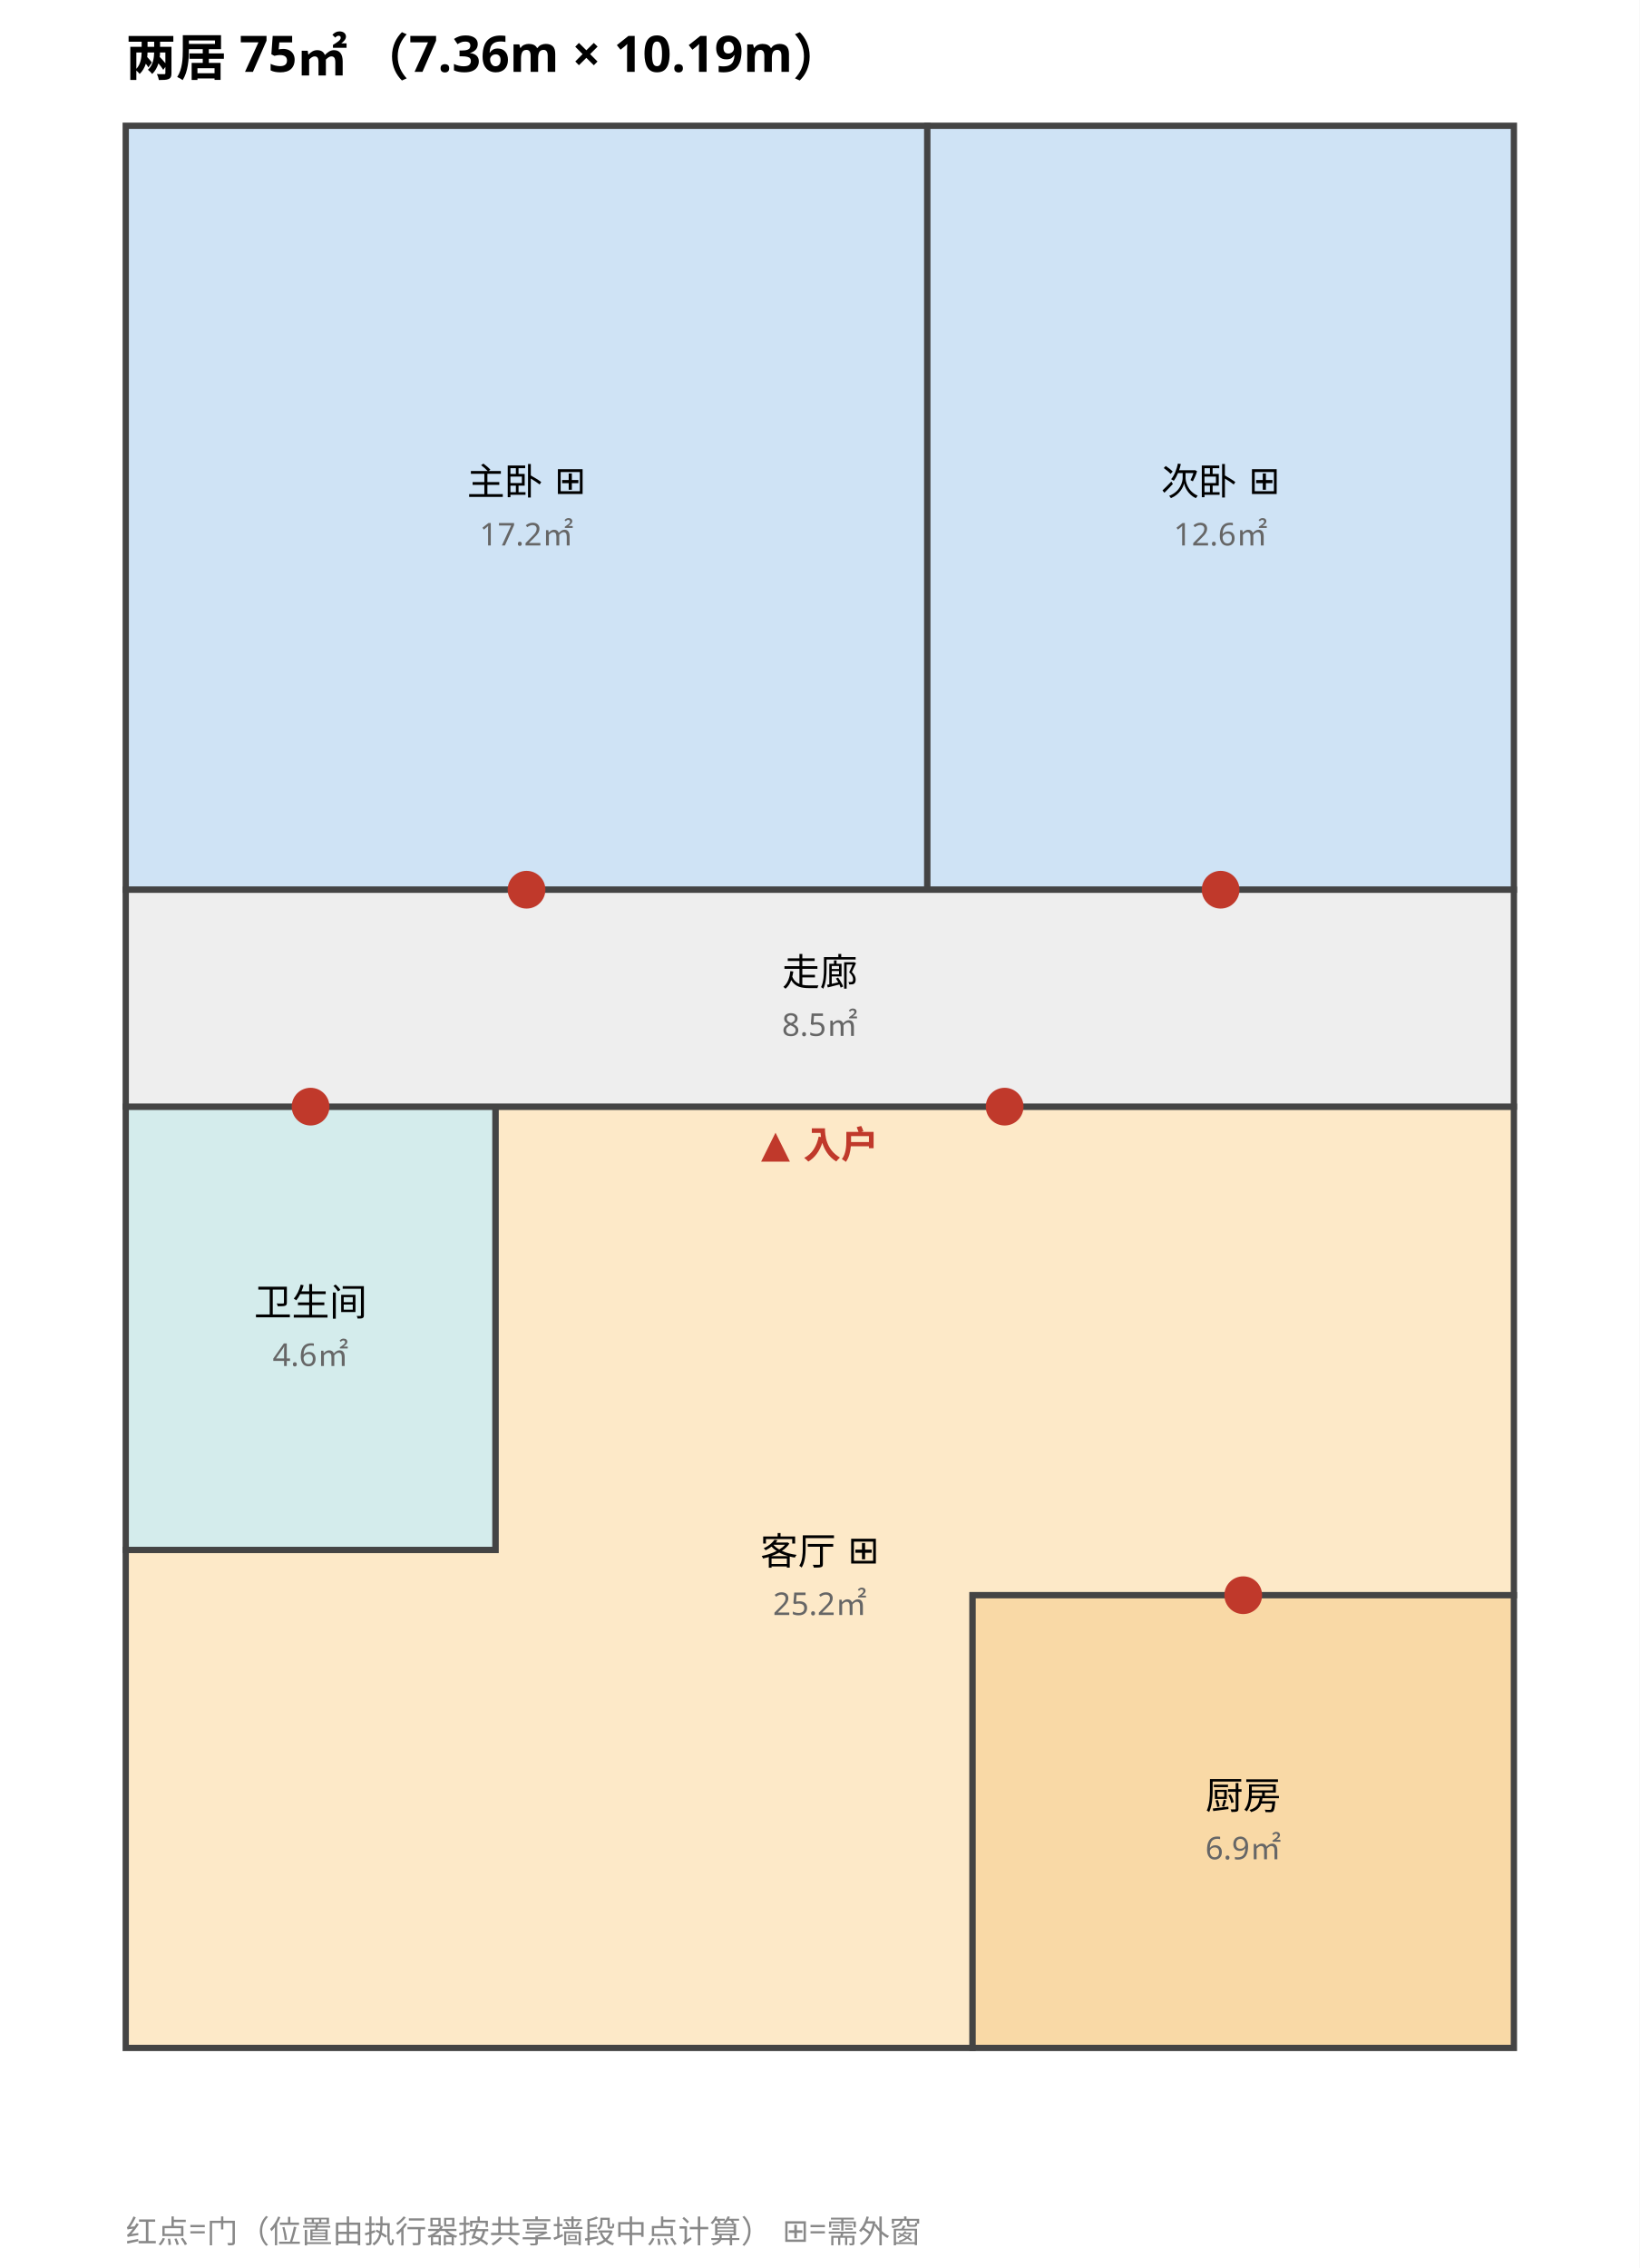
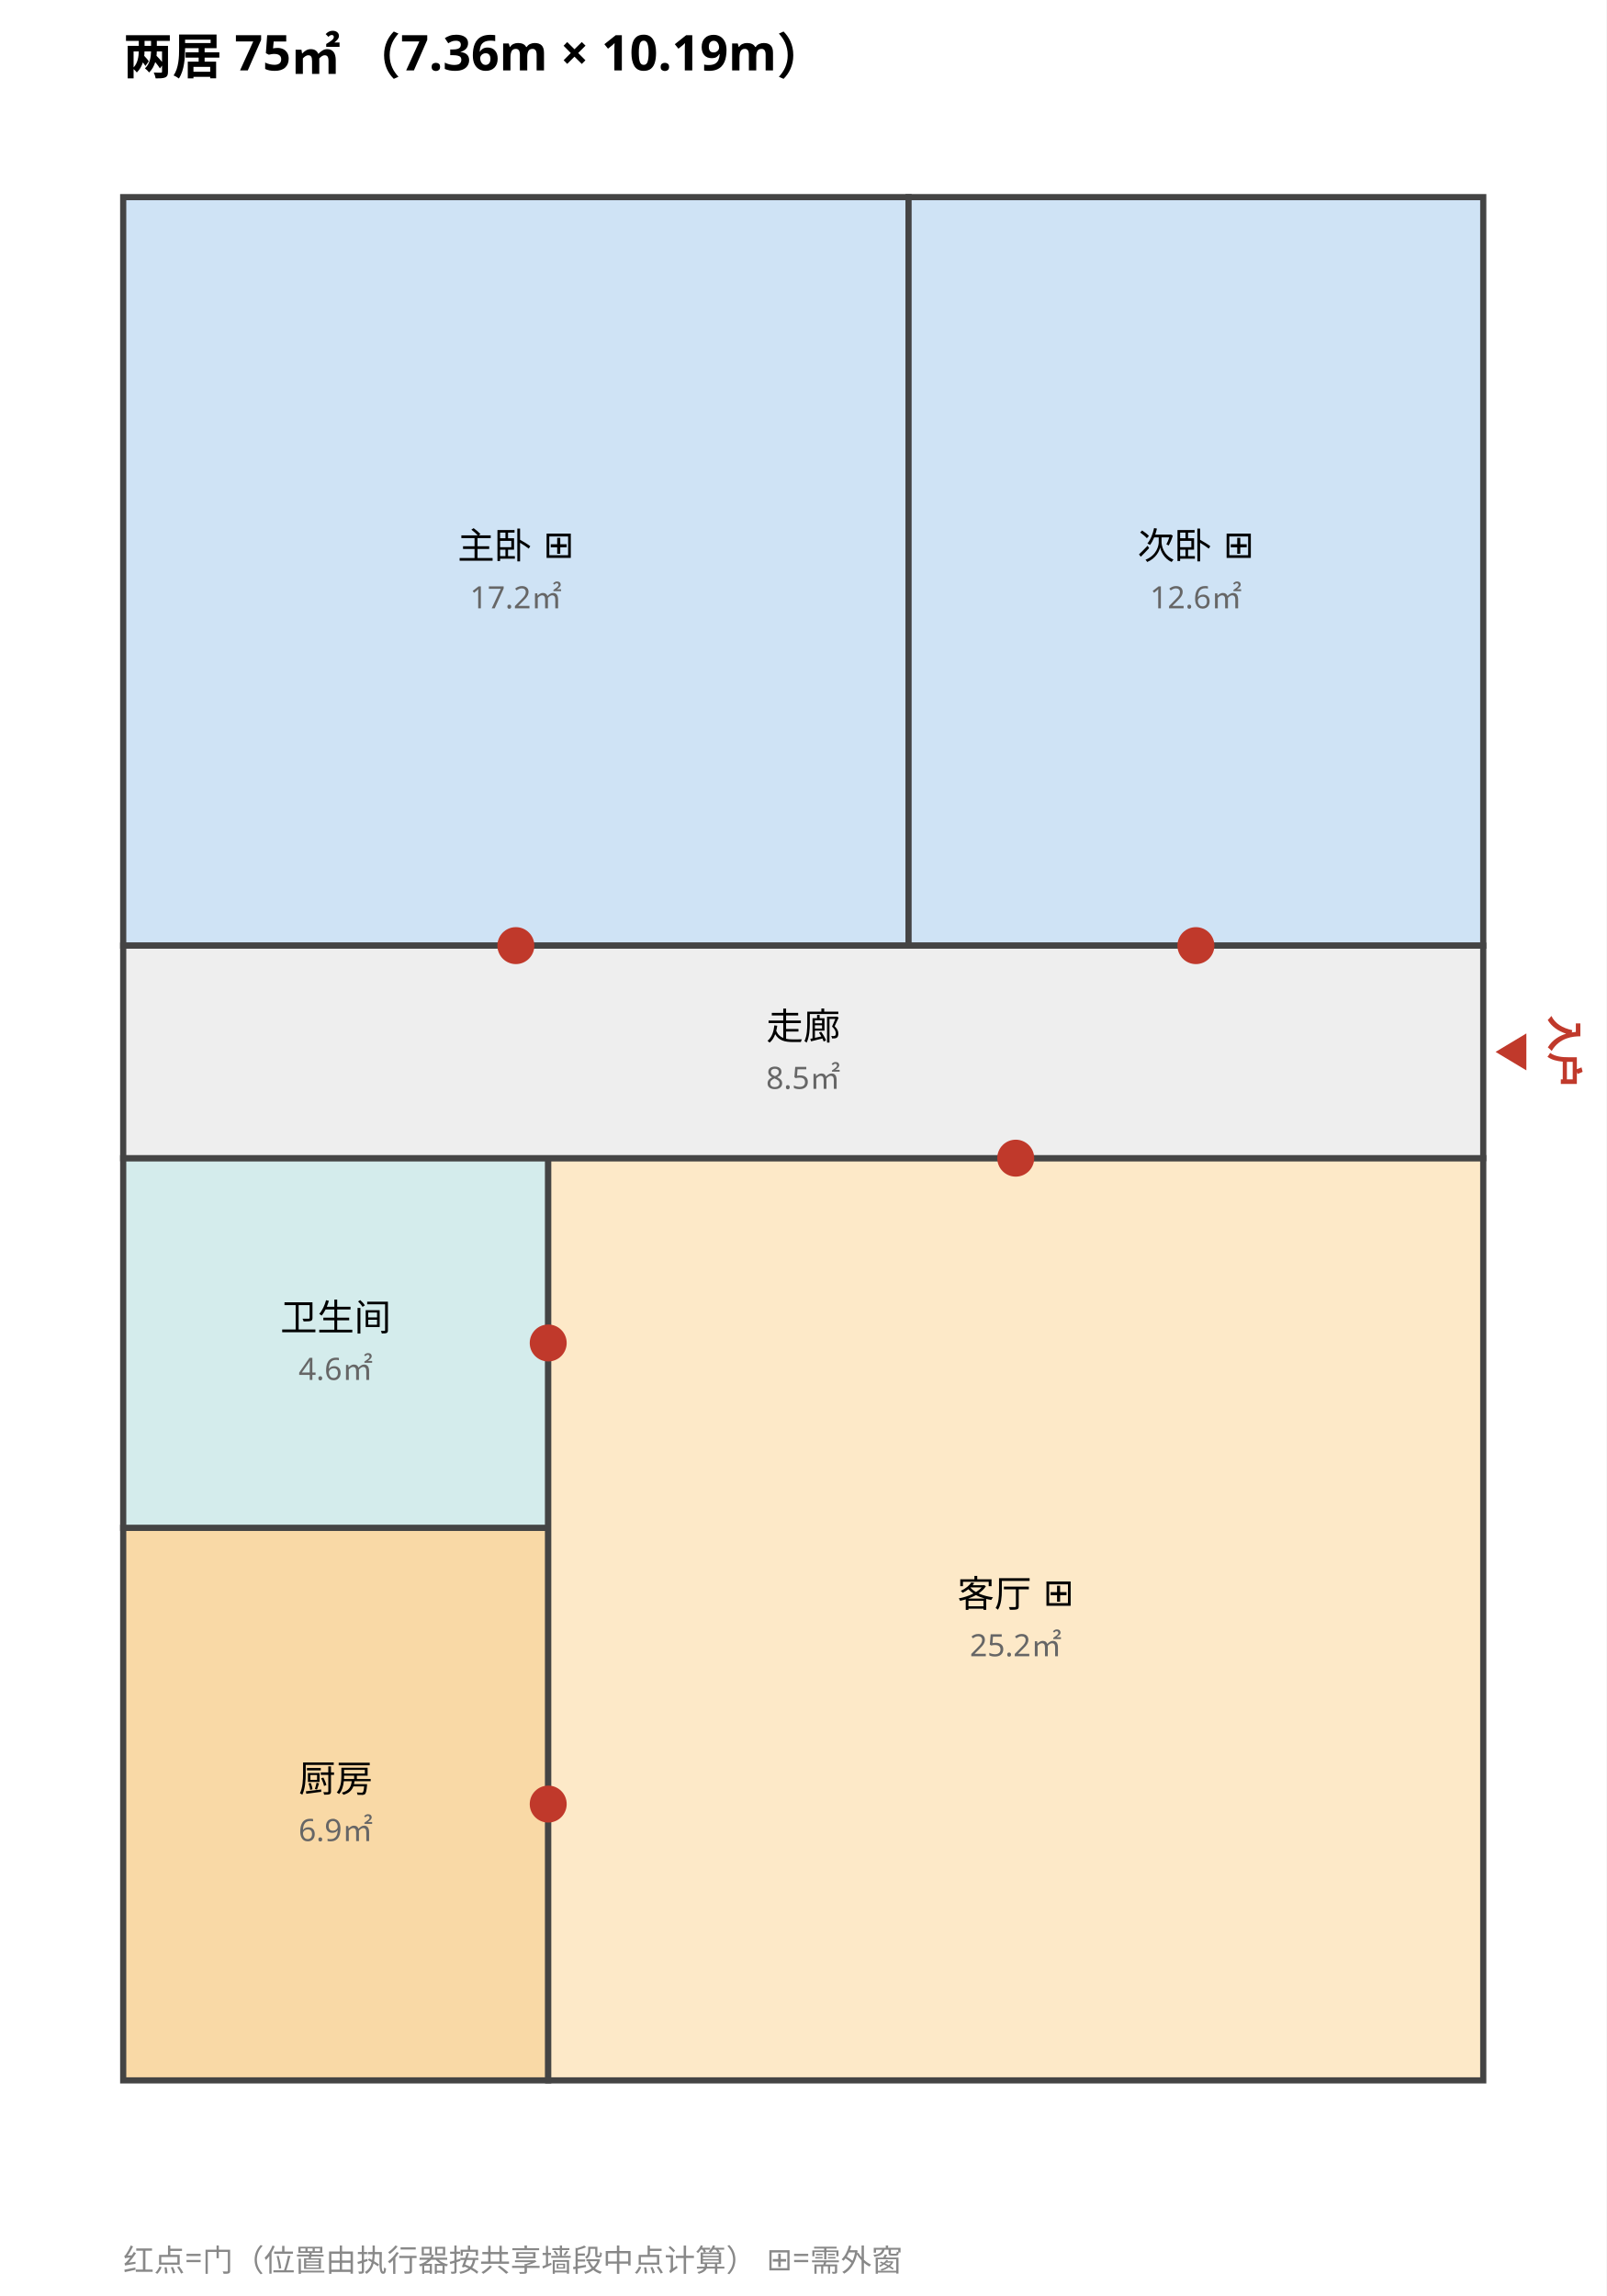
- <svg xmlns="http://www.w3.org/2000/svg" viewBox="0 0 521.6 721.4" font-family="sans-serif">
-   <rect width="521.6" height="721.4" fill="white" />
+ <svg xmlns="http://www.w3.org/2000/svg" viewBox="0 0 521.6 745.4" font-family="sans-serif">
+   <rect width="521.6" height="745.4" fill="white" />
  <text x="40" y="24" font-size="16" font-weight="bold">两居 75㎡  （7.36m × 10.19m）</text>
-   <polygon points="40,651.4 309.4,651.4 309.4,507.4 481.6,507.4 481.6,352 157.6,352 157.6,493 40,493" fill="#fde9c8" stroke="#444" stroke-width="2" />
-   <text x="260.8" y="497.7" font-size="12" text-anchor="middle">客厅 ⊞</text>
-   <text x="260.8" y="513.7" font-size="10" text-anchor="middle" fill="#666">25.2㎡</text>
-   <polygon points="309.4,651.4 481.6,651.4 481.6,507.4 309.4,507.4" fill="#f9d9a6" stroke="#444" stroke-width="2" />
-   <text x="395.5" y="575.4" font-size="12" text-anchor="middle">厨房</text>
-   <text x="395.5" y="591.4" font-size="10" text-anchor="middle" fill="#666">6.9㎡</text>
-   <polygon points="40,493 157.6,493 157.6,352 40,352" fill="#d4ecec" stroke="#444" stroke-width="2" />
-   <text x="98.8" y="418.5" font-size="12" text-anchor="middle">卫生间</text>
-   <text x="98.8" y="434.5" font-size="10" text-anchor="middle" fill="#666">4.6㎡</text>
-   <polygon points="40,283 295,283 295,40 40,40" fill="#cfe3f5" stroke="#444" stroke-width="2" />
-   <text x="167.5" y="157.5" font-size="12" text-anchor="middle">主卧 ⊞</text>
-   <text x="167.5" y="173.5" font-size="10" text-anchor="middle" fill="#666">17.2㎡</text>
-   <polygon points="295,283 481.6,283 481.6,40 295,40" fill="#cfe3f5" stroke="#444" stroke-width="2" />
-   <text x="388.3" y="157.5" font-size="12" text-anchor="middle">次卧 ⊞</text>
-   <text x="388.3" y="173.5" font-size="10" text-anchor="middle" fill="#666">12.6㎡</text>
-   <polygon points="40,352 481.6,352 481.6,283 40,283" fill="#eeeeee" stroke="#444" stroke-width="2" />
-   <text x="260.8" y="313.5" font-size="12" text-anchor="middle">走廊</text>
-   <text x="260.8" y="329.5" font-size="10" text-anchor="middle" fill="#666">8.5㎡</text>
-   <circle cx="319.6" cy="352" r="6" fill="#c0392b" />
-   <circle cx="167.5" cy="283" r="6" fill="#c0392b" />
-   <circle cx="388.3" cy="283" r="6" fill="#c0392b" />
-   <circle cx="395.5" cy="507.4" r="6" fill="#c0392b" />
-   <circle cx="98.8" cy="352" r="6" fill="#c0392b" />
-   <text x="260.8" y="368" font-size="12" text-anchor="middle" fill="#c0392b" font-weight="bold">▲ 入户</text>
-   <text x="40" y="713.4" font-size="10" fill="#888">红点=门（位置由执行器按共享墙段中点计算） ⊞=需外窗</text>
+   <polygon points="40,675.4 178,675.4 178,496 40,496" fill="#f9d9a6" stroke="#444" stroke-width="2" />
+   <text x="109" y="581.7" font-size="12" text-anchor="middle">厨房</text>
+   <text x="109" y="597.7" font-size="10" text-anchor="middle" fill="#666">6.9㎡</text>
+   <polygon points="40,496 178,496 178,376 40,376" fill="#d4ecec" stroke="#444" stroke-width="2" />
+   <text x="109" y="432" font-size="12" text-anchor="middle">卫生间</text>
+   <text x="109" y="448" font-size="10" text-anchor="middle" fill="#666">4.6㎡</text>
+   <polygon points="178,675.4 481.6,675.4 481.6,376 178,376" fill="#fde9c8" stroke="#444" stroke-width="2" />
+   <text x="329.8" y="521.7" font-size="12" text-anchor="middle">客厅 ⊞</text>
+   <text x="329.8" y="537.7" font-size="10" text-anchor="middle" fill="#666">25.2㎡</text>
+   <polygon points="40,307 295,307 295,64 40,64" fill="#cfe3f5" stroke="#444" stroke-width="2" />
+   <text x="167.5" y="181.5" font-size="12" text-anchor="middle">主卧 ⊞</text>
+   <text x="167.5" y="197.5" font-size="10" text-anchor="middle" fill="#666">17.2㎡</text>
+   <polygon points="295,307 481.6,307 481.6,64 295,64" fill="#cfe3f5" stroke="#444" stroke-width="2" />
+   <text x="388.3" y="181.5" font-size="12" text-anchor="middle">次卧 ⊞</text>
+   <text x="388.3" y="197.5" font-size="10" text-anchor="middle" fill="#666">12.6㎡</text>
+   <polygon points="40,376 481.6,376 481.6,307 40,307" fill="#eeeeee" stroke="#444" stroke-width="2" />
+   <text x="260.8" y="337.5" font-size="12" text-anchor="middle">走廊</text>
+   <text x="260.8" y="353.5" font-size="10" text-anchor="middle" fill="#666">8.5㎡</text>
+   <circle cx="329.8" cy="376" r="6" fill="#c0392b" />
+   <circle cx="167.5" cy="307" r="6" fill="#c0392b" />
+   <circle cx="388.3" cy="307" r="6" fill="#c0392b" />
+   <circle cx="178" cy="585.7" r="6" fill="#c0392b" />
+   <circle cx="178" cy="436" r="6" fill="#c0392b" />
+   <polygon points="495.6,335.5 495.6,347.5 485.6,341.5" fill="#c0392b" />
+   <text x="503.6" y="341.5" transform="rotate(90 503.6 341.5)" font-size="12" text-anchor="middle" fill="#c0392b" font-weight="bold">入户</text>
+   <text x="40" y="737.4" font-size="10" fill="#888">红点=门（位置由执行器按共享墙段中点计算） ⊞=需外窗</text>
</svg>
